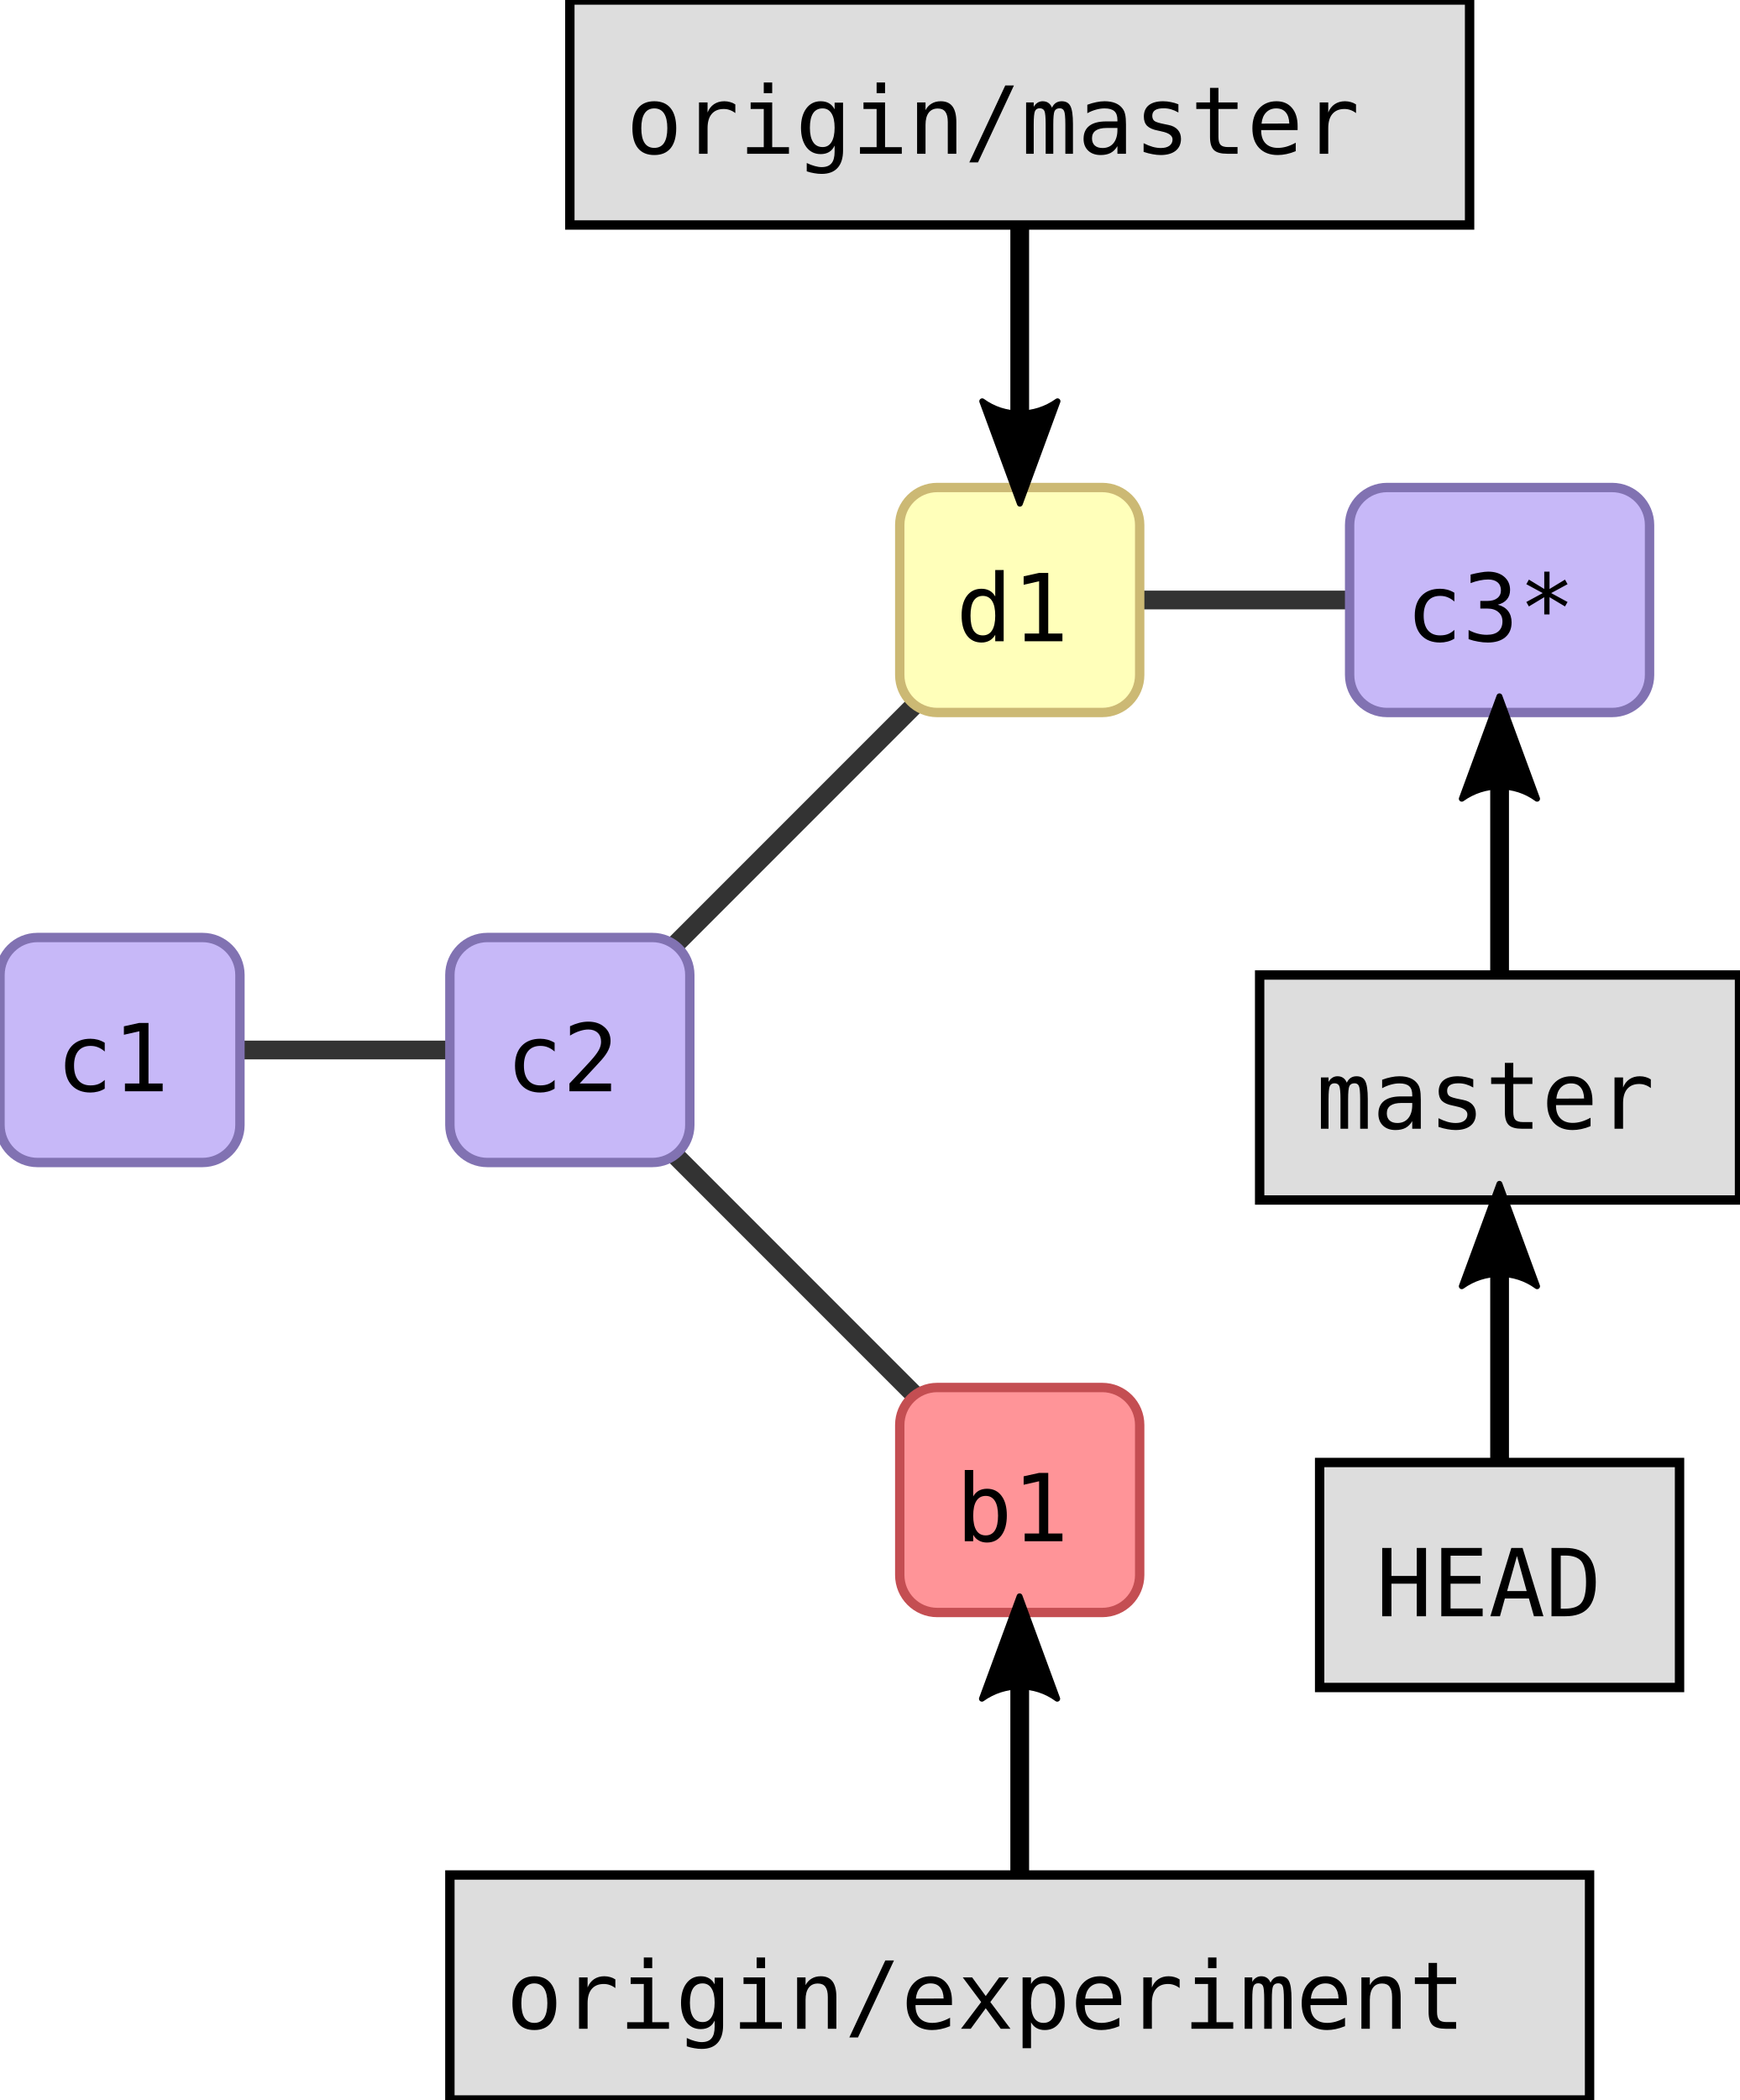
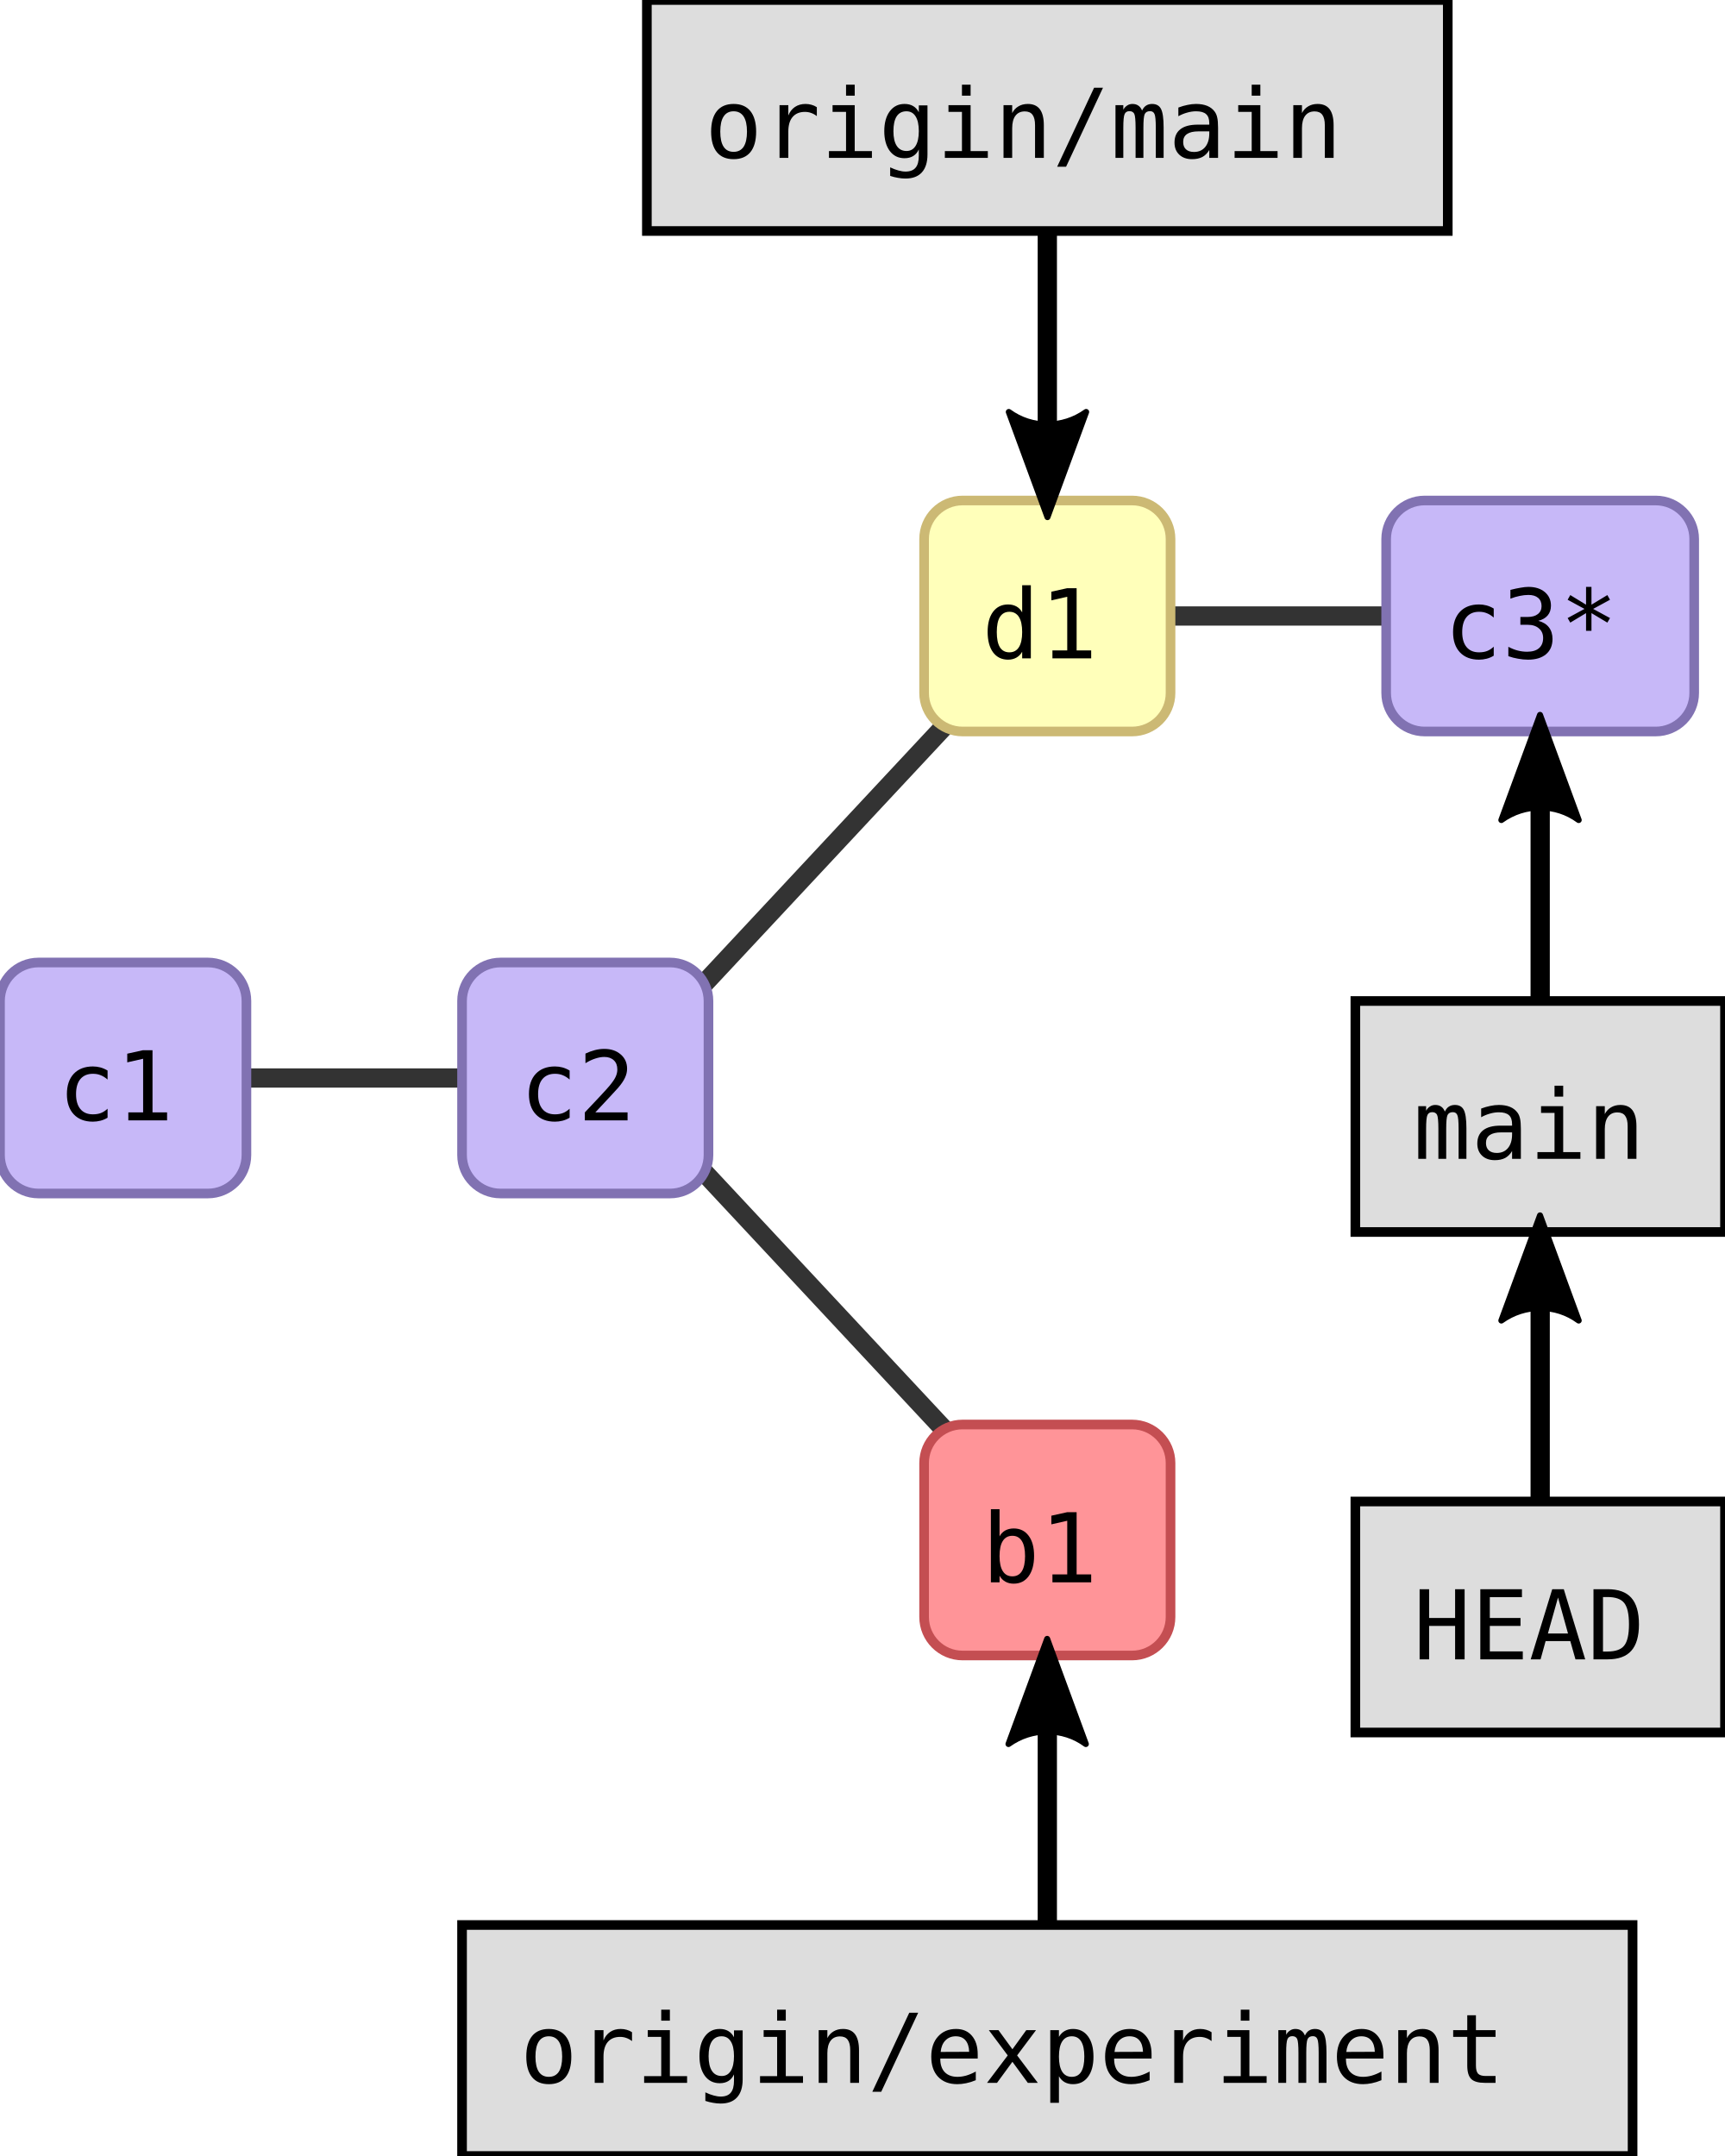
- <svg xmlns="http://www.w3.org/2000/svg" width="232.0" height="280.0" id="svg2" version="1.1">
+ <svg xmlns="http://www.w3.org/2000/svg" width="224.0" height="280.0" id="svg2" version="1.1">
  <defs id="defs4">
    <marker orient="auto" refY="0.0" refX="0.0" id="fullmarker" style="overflow:visible;">
      <path style="opacity:1.0;fill:#000000;stroke:#000000;fill-rule:evenodd;stroke-width:0.625;stroke-linejoin:round;" d="M 8.719,4.034 L -2.207,0.016 L 8.719,-4.002 C 6.973,-1.63 6.983,1.616 8.719,4.034 z " transform="scale(0.5) rotate(180) translate(0,0)" />
    </marker>
    <marker orient="auto" refY="0.0" refX="0.0" id="ghostmarker" style="overflow:visible;">
      <path style="opacity:0.2;fill:#000000;stroke:#000000;fill-rule:evenodd;stroke-width:0.625;stroke-linejoin:round;" d="M 8.719,4.034 L -2.207,0.016 L 8.719,-4.002 C 6.973,-1.63 6.983,1.616 8.719,4.034 z " transform="scale(0.5) rotate(180) translate(0,0)" />
    </marker>
  </defs>
  <g transform="translate(-0.0,125.0) rotate(0)" id="layer1">
-     <line x1="76.0" y1="15.0" x2="136.0" y2="75.0" style="stroke:#000000;                         stroke-width:2.5;                         stroke-opacity:0.8" />
-     <line x1="76.0" y1="15.0" x2="136.0" y2="-45.0" style="stroke:#000000;                         stroke-width:2.5;                         stroke-opacity:0.8" />
-     <line x1="136.0" y1="-45.0" x2="200.0" y2="-45.0" style="stroke:#000000;                         stroke-width:2.5;                         stroke-opacity:0.8" />
-     <line x1="16.0" y1="15.0" x2="76.0" y2="15.0" style="stroke:#000000;                         stroke-width:2.5;                         stroke-opacity:0.8" />
+     <line x1="20.0" y1="15.0" x2="76.0" y2="15.0" style="stroke:#000000;                         stroke-width:2.5;                         stroke-opacity:0.8" />
+     <line x1="80.0" y1="15.0" x2="136.0" y2="75.0" style="stroke:#000000;                         stroke-width:2.5;                         stroke-opacity:0.8" />
+     <line x1="80.0" y1="15.0" x2="136.0" y2="-45.0" style="stroke:#000000;                         stroke-width:2.5;                         stroke-opacity:0.8" />
+     <line x1="140.0" y1="-45.0" x2="200.0" y2="-45.0" style="stroke:#000000;                         stroke-width:2.5;                         stroke-opacity:0.8" />
+     <rect style="fill:#ff9498;                         stroke:#C44E52;                         stroke-width:1.25;                         stroke-miterlimit:4;                         stroke-opacity:1.0;                         stroke-dasharray:none" width="32.0" height="30.0" x="120.0" y="60.0" ry="5.0" />
+     <text style="font-size:12.5px;                         font-style:normal;                         font-weight:normal;                         line-height:125%%;                         letter-spacing:0px;                         word-spacing:0px;                         fill:#000000;                         fill-opacity:1.0;                         stroke:none;                         font-family:DejaVu Sans Mono" x="127.5" y="80.5">b1</text>
+     <rect style="fill:#c7b8f8;                         stroke:#8172B2;                         stroke-width:1.25;                         stroke-miterlimit:4;                         stroke-opacity:1.0;                         stroke-dasharray:none" width="32.0" height="30.0" x="0.0" y="0.0" ry="5.0" />
+     <text style="font-size:12.5px;                         font-style:normal;                         font-weight:normal;                         line-height:125%%;                         letter-spacing:0px;                         word-spacing:0px;                         fill:#000000;                         fill-opacity:1.0;                         stroke:none;                         font-family:DejaVu Sans Mono" x="7.5" y="20.5">c1</text>
    <rect style="fill:#c7b8f8;                         stroke:#8172B2;                         stroke-width:1.25;                         stroke-miterlimit:4;                         stroke-opacity:1.0;                         stroke-dasharray:none" width="32.0" height="30.0" x="60.0" y="0.0" ry="5.0" />
    <text style="font-size:12.5px;                         font-style:normal;                         font-weight:normal;                         line-height:125%%;                         letter-spacing:0px;                         word-spacing:0px;                         fill:#000000;                         fill-opacity:1.0;                         stroke:none;                         font-family:DejaVu Sans Mono" x="67.5" y="20.5">c2</text>
-     <rect style="fill:#ff9498;                         stroke:#C44E52;                         stroke-width:1.25;                         stroke-miterlimit:4;                         stroke-opacity:1.0;                         stroke-dasharray:none" width="32.0" height="30.0" x="120.0" y="60.0" ry="5.0" />
-     <text style="font-size:12.5px;                         font-style:normal;                         font-weight:normal;                         line-height:125%%;                         letter-spacing:0px;                         word-spacing:0px;                         fill:#000000;                         fill-opacity:1.0;                         stroke:none;                         font-family:DejaVu Sans Mono" x="127.5" y="80.5">b1</text>
    <rect style="fill:#ffffba;                         stroke:#CCB974;                         stroke-width:1.25;                         stroke-miterlimit:4;                         stroke-opacity:1.0;                         stroke-dasharray:none" width="32.0" height="30.0" x="120.0" y="-60.0" ry="5.0" />
    <text style="font-size:12.5px;                         font-style:normal;                         font-weight:normal;                         line-height:125%%;                         letter-spacing:0px;                         word-spacing:0px;                         fill:#000000;                         fill-opacity:1.0;                         stroke:none;                         font-family:DejaVu Sans Mono" x="127.5" y="-39.5">d1</text>
    <rect style="fill:#c7b8f8;                         stroke:#8172B2;                         stroke-width:1.25;                         stroke-miterlimit:4;                         stroke-opacity:1.0;                         stroke-dasharray:none" width="40.0" height="30.0" x="180.0" y="-60.0" ry="5.0" />
    <text style="font-size:12.5px;                         font-style:normal;                         font-weight:normal;                         line-height:125%%;                         letter-spacing:0px;                         word-spacing:0px;                         fill:#000000;                         fill-opacity:1.0;                         stroke:none;                         font-family:DejaVu Sans Mono" x="187.5" y="-39.5">c3*</text>
-     <rect style="fill:#c7b8f8;                         stroke:#8172B2;                         stroke-width:1.25;                         stroke-miterlimit:4;                         stroke-opacity:1.0;                         stroke-dasharray:none" width="32.0" height="30.0" x="0.0" y="0.0" ry="5.0" />
-     <text style="font-size:12.5px;                         font-style:normal;                         font-weight:normal;                         line-height:125%%;                         letter-spacing:0px;                         word-spacing:0px;                         fill:#000000;                         fill-opacity:1.0;                         stroke:none;                         font-family:DejaVu Sans Mono" x="7.5" y="20.5">c1</text>
-     <path style="fill:none;                  stroke:#000000;                  stroke-width:2.5;                  stroke-linecap:butt;                  stroke-linejoin:miter;                  stroke-opacity:1.0;                  marker-end:url(#fullmarker);                  stroke-miterlimit:4;                  stroke-dasharray:none" d="M 136.0,-110.0 136.0,-60.6" />
-     <rect style="fill:#dddddd;                         stroke:#000000;                         stroke-width:1.25;                         stroke-miterlimit:4;                         stroke-opacity:1.0;                         stroke-dasharray:none" width="120.0" height="30.0" x="76.0" y="-125.0" ry="0.0" />
-     <text style="font-size:12.5px;                         font-style:normal;                         font-weight:normal;                         line-height:125%%;                         letter-spacing:0px;                         word-spacing:0px;                         fill:#000000;                         fill-opacity:1.0;                         stroke:none;                         font-family:DejaVu Sans Mono" x="83.5" y="-104.5">origin/master</text>
    <path style="fill:none;                  stroke:#000000;                  stroke-width:2.5;                  stroke-linecap:butt;                  stroke-linejoin:miter;                  stroke-opacity:1.0;                  marker-end:url(#fullmarker);                  stroke-miterlimit:4;                  stroke-dasharray:none" d="M 136.0,140.0 136.0,90.6" />
    <rect style="fill:#dddddd;                         stroke:#000000;                         stroke-width:1.25;                         stroke-miterlimit:4;                         stroke-opacity:1.0;                         stroke-dasharray:none" width="152.0" height="30.0" x="60.0" y="125.0" ry="0.0" />
    <text style="font-size:12.5px;                         font-style:normal;                         font-weight:normal;                         line-height:125%%;                         letter-spacing:0px;                         word-spacing:0px;                         fill:#000000;                         fill-opacity:1.0;                         stroke:none;                         font-family:DejaVu Sans Mono" x="67.5" y="145.5">origin/experiment</text>
+     <path style="fill:none;                  stroke:#000000;                  stroke-width:2.5;                  stroke-linecap:butt;                  stroke-linejoin:miter;                  stroke-opacity:1.0;                  marker-end:url(#fullmarker);                  stroke-miterlimit:4;                  stroke-dasharray:none" d="M 136.0,-110.0 136.0,-60.6" />
+     <rect style="fill:#dddddd;                         stroke:#000000;                         stroke-width:1.25;                         stroke-miterlimit:4;                         stroke-opacity:1.0;                         stroke-dasharray:none" width="104.0" height="30.0" x="84.0" y="-125.0" ry="0.0" />
+     <text style="font-size:12.5px;                         font-style:normal;                         font-weight:normal;                         line-height:125%%;                         letter-spacing:0px;                         word-spacing:0px;                         fill:#000000;                         fill-opacity:1.0;                         stroke:none;                         font-family:DejaVu Sans Mono" x="91.5" y="-104.5">origin/main</text>
    <path style="fill:none;                  stroke:#000000;                  stroke-width:2.5;                  stroke-linecap:butt;                  stroke-linejoin:miter;                  stroke-opacity:1.0;                  marker-end:url(#fullmarker);                  stroke-miterlimit:4;                  stroke-dasharray:none" d="M 200.0,20.0 200.0,-29.4" />
-     <rect style="fill:#dddddd;                         stroke:#000000;                         stroke-width:1.25;                         stroke-miterlimit:4;                         stroke-opacity:1.0;                         stroke-dasharray:none" width="64.0" height="30.0" x="168.0" y="5.0" ry="0.0" />
-     <text style="font-size:12.5px;                         font-style:normal;                         font-weight:normal;                         line-height:125%%;                         letter-spacing:0px;                         word-spacing:0px;                         fill:#000000;                         fill-opacity:1.0;                         stroke:none;                         font-family:DejaVu Sans Mono" x="175.5" y="25.5">master</text>
+     <rect style="fill:#dddddd;                         stroke:#000000;                         stroke-width:1.25;                         stroke-miterlimit:4;                         stroke-opacity:1.0;                         stroke-dasharray:none" width="48.0" height="30.0" x="176.0" y="5.0" ry="0.0" />
+     <text style="font-size:12.5px;                         font-style:normal;                         font-weight:normal;                         line-height:125%%;                         letter-spacing:0px;                         word-spacing:0px;                         fill:#000000;                         fill-opacity:1.0;                         stroke:none;                         font-family:DejaVu Sans Mono" x="183.5" y="25.5">main</text>
    <path style="fill:none;                  stroke:#000000;                  stroke-width:2.5;                  stroke-linecap:butt;                  stroke-linejoin:miter;                  stroke-opacity:1.0;                  marker-end:url(#fullmarker);                  stroke-miterlimit:4;                  stroke-dasharray:none" d="M 200.0,85.0 200.0,35.6" />
    <rect style="fill:#dddddd;                         stroke:#000000;                         stroke-width:1.25;                         stroke-miterlimit:4;                         stroke-opacity:1.0;                         stroke-dasharray:none" width="48.0" height="30.0" x="176.0" y="70.0" ry="0.0" />
    <text style="font-size:12.5px;                         font-style:normal;                         font-weight:normal;                         line-height:125%%;                         letter-spacing:0px;                         word-spacing:0px;                         fill:#000000;                         fill-opacity:1.0;                         stroke:none;                         font-family:DejaVu Sans Mono" x="183.5" y="90.5">HEAD</text>
  </g>
</svg>
